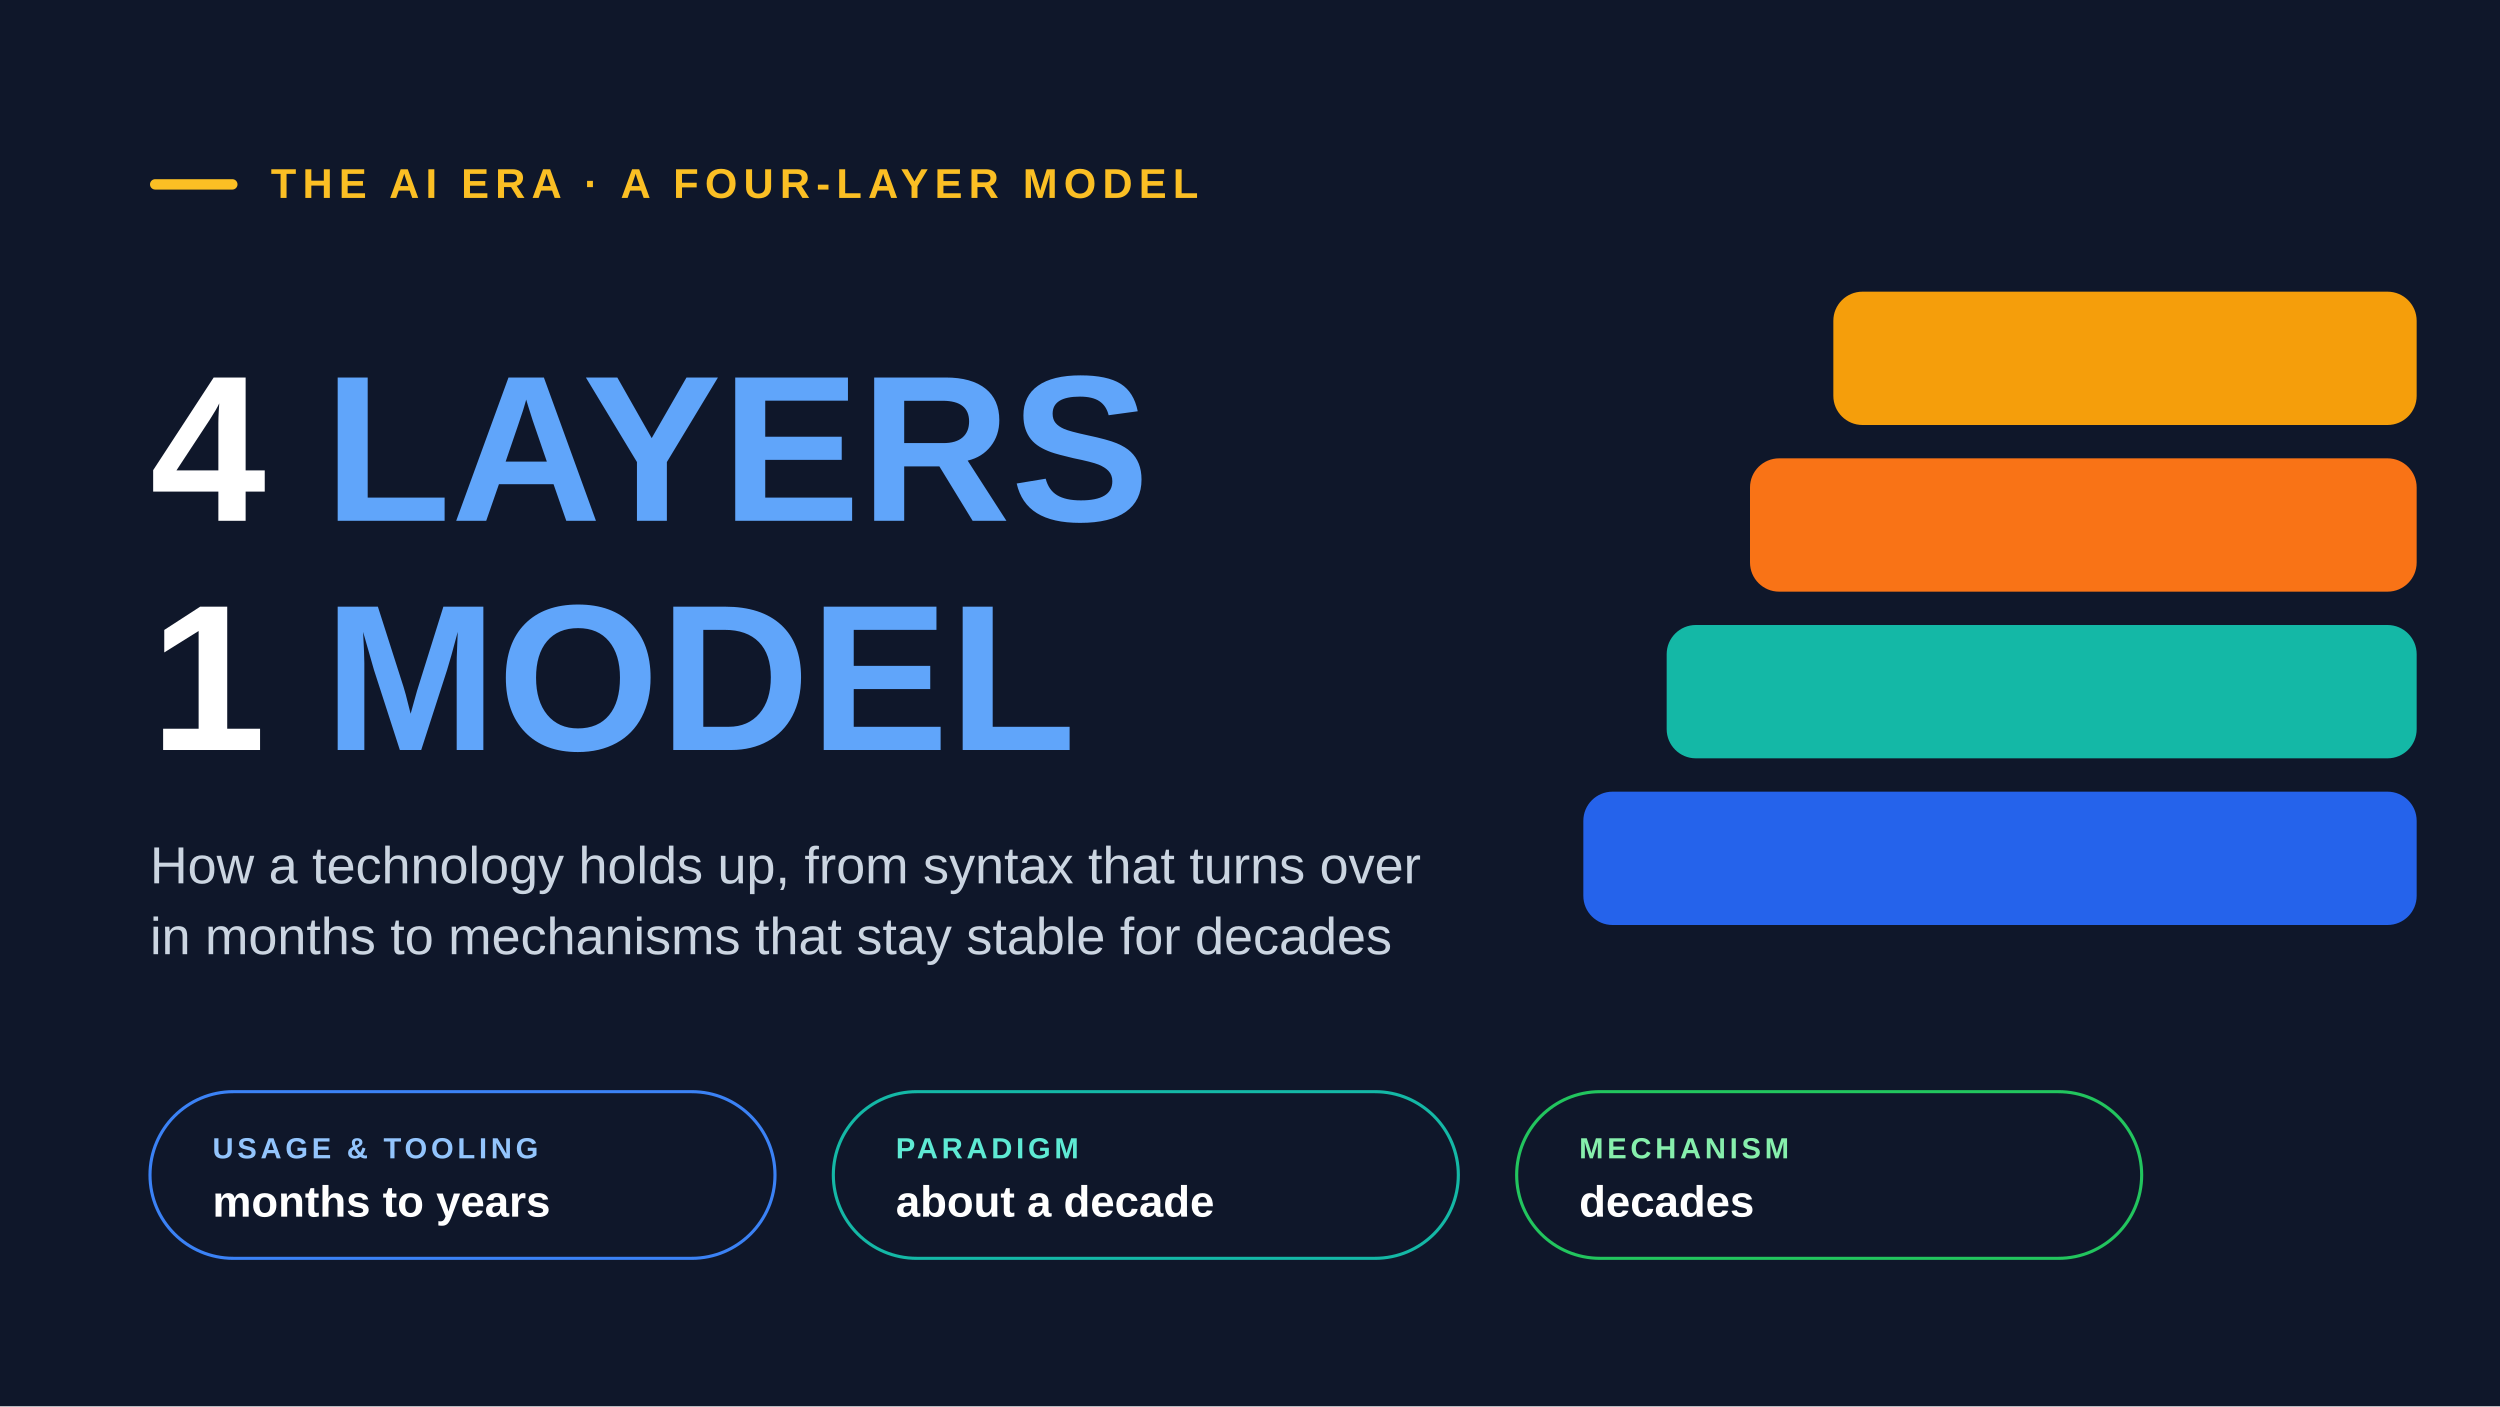
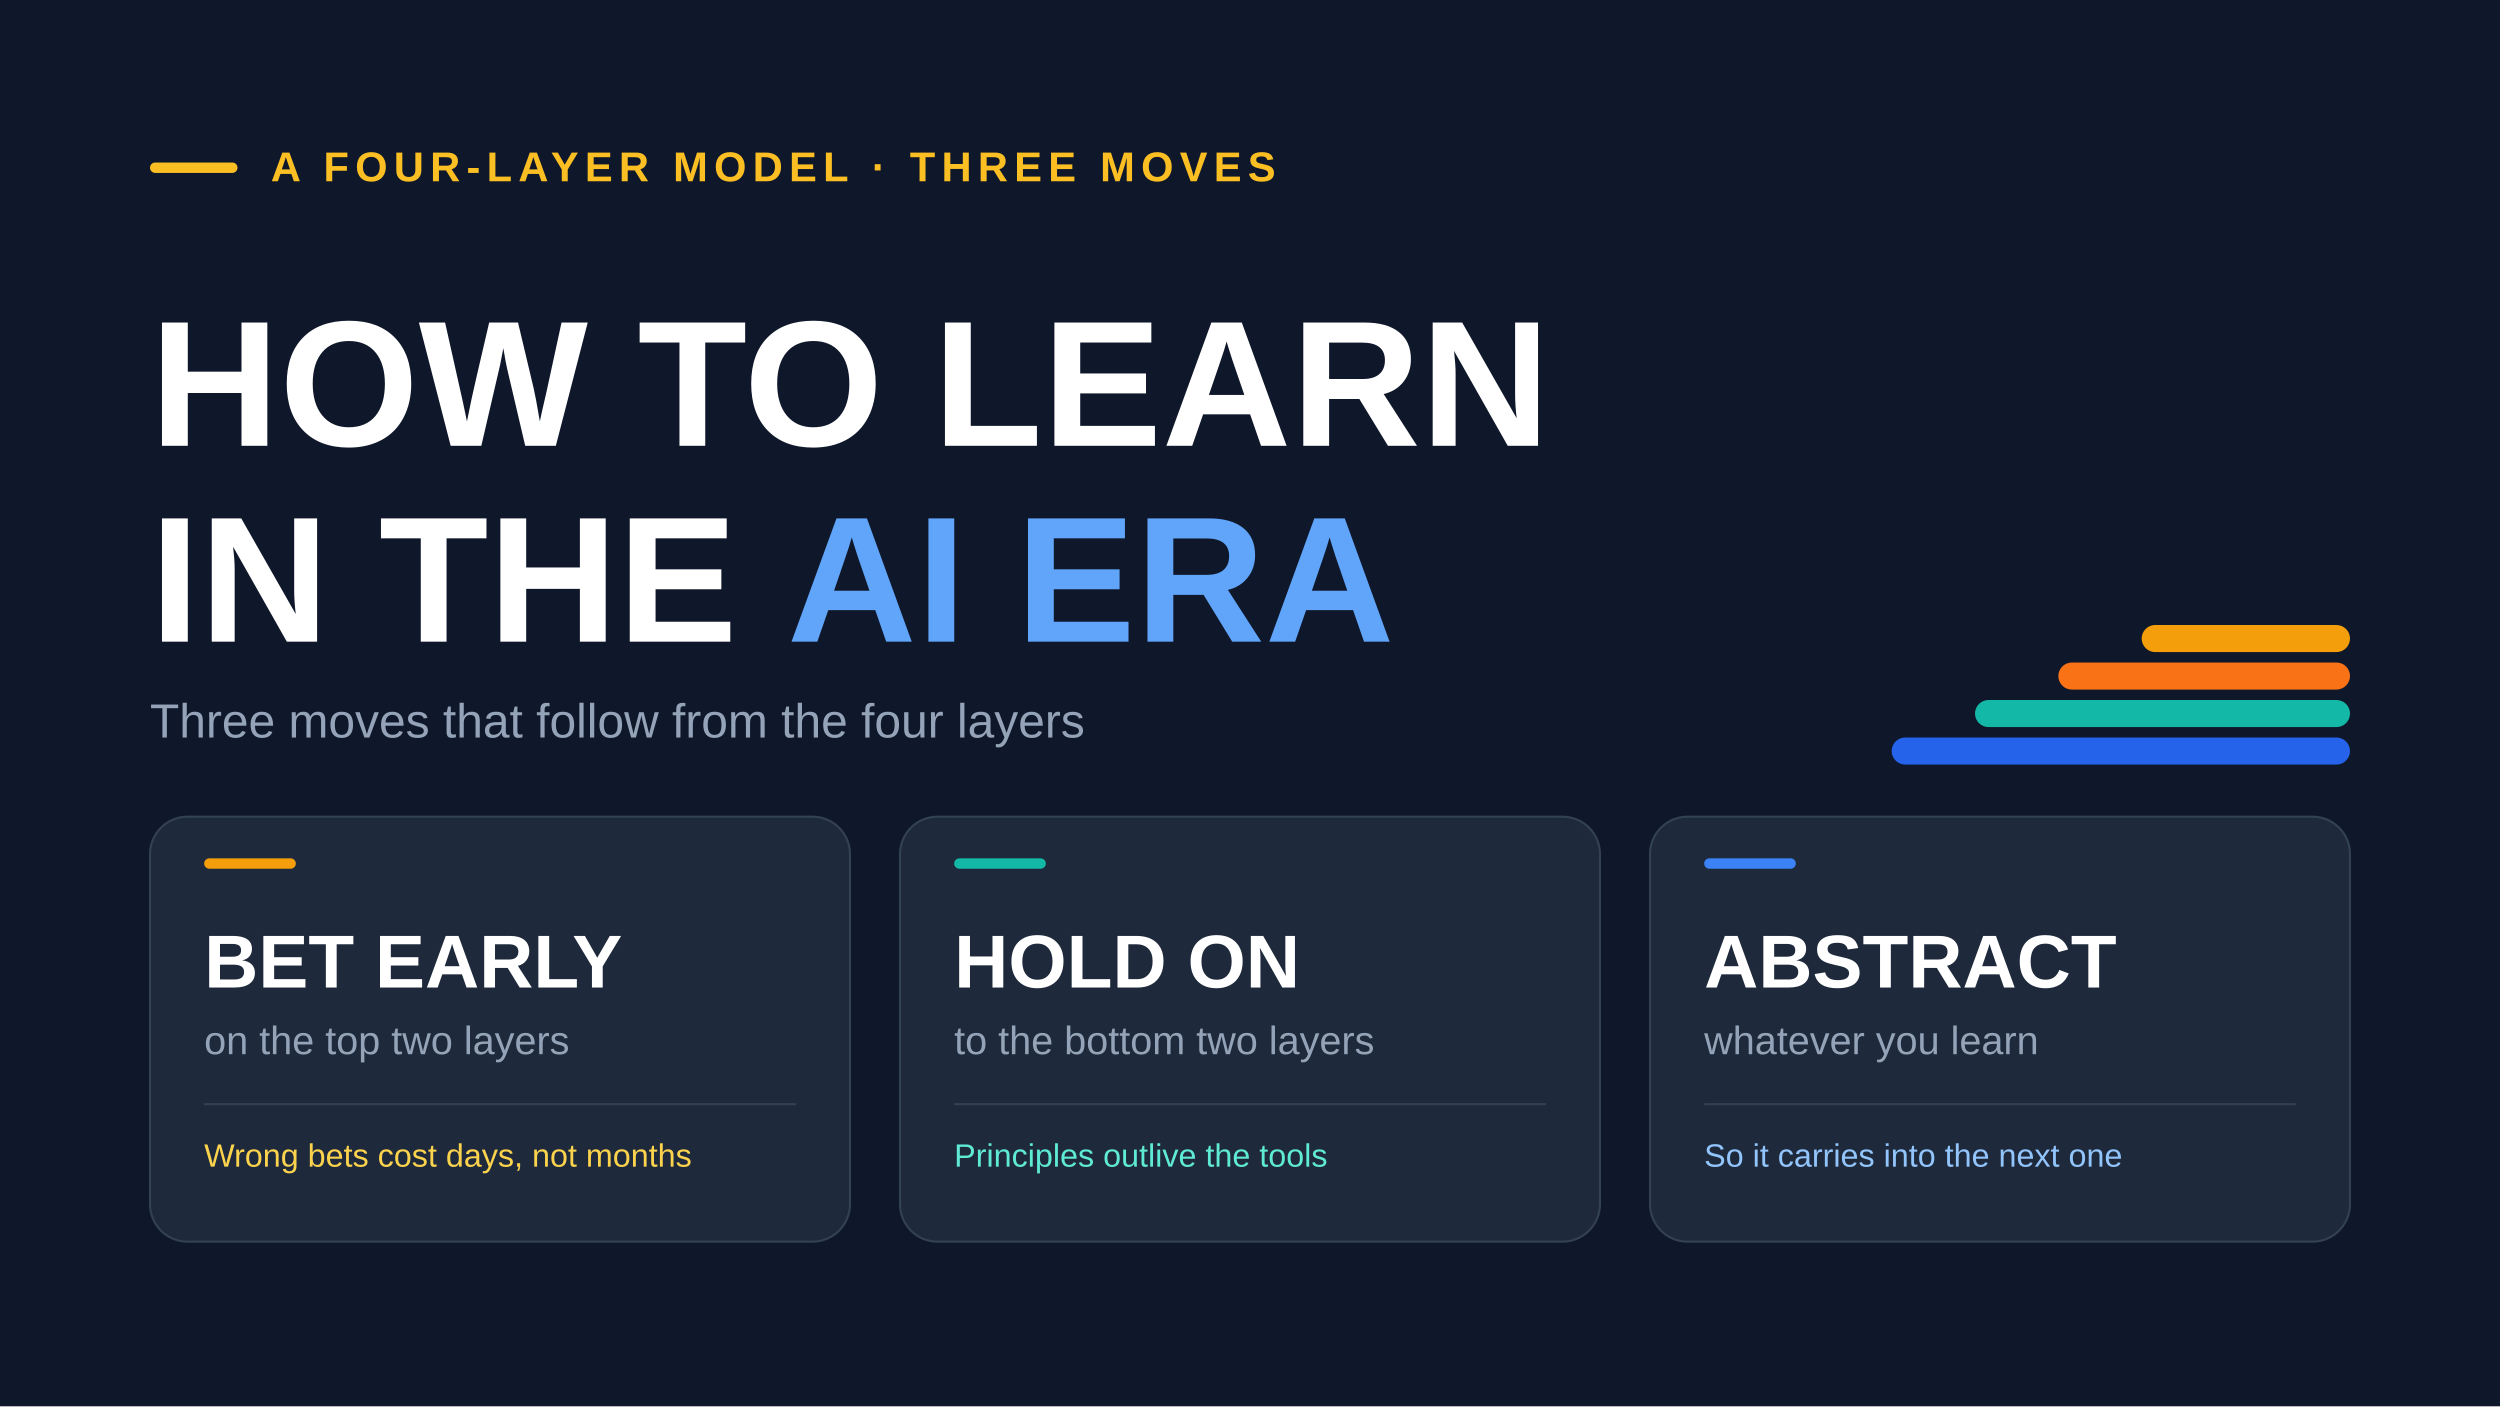
<svg xmlns="http://www.w3.org/2000/svg" viewBox="0 0 1200 675" width="1200" height="675" role="img" aria-labelledby="cvTitle">
  <rect width="1200" height="675" fill="#0f172a" />
  <g font-family="ui-sans-serif, -apple-system, 'Helvetica Neue', Arial, sans-serif">
-     <rect x="72" y="86" width="42" height="5" rx="2.5" fill="#fbbf24" />
-     <text x="130" y="95" font-size="20" font-weight="700" letter-spacing="3" fill="#fbbf24">THE AI ERA · A FOUR-LAYER MODEL</text>
-     <text x="72" y="250" font-size="100" font-weight="800" fill="#ffffff">4 <tspan fill="#60a5fa">LAYERS</tspan>
+     <rect x="72" y="78" width="42" height="5" rx="2.5" fill="#fbbf24" />
+     <text x="130" y="87" font-size="20" font-weight="700" letter-spacing="3" fill="#fbbf24">A FOUR-LAYER MODEL · THREE MOVES</text>
+     <text x="72" y="214" font-size="86" font-weight="800" fill="#ffffff">HOW TO LEARN</text>
+     <text x="72" y="308" font-size="86" font-weight="800" fill="#ffffff">IN THE <tspan fill="#60a5fa">AI ERA</tspan>
    </text>
-     <text x="72" y="360" font-size="100" font-weight="800" fill="#ffffff">1 <tspan fill="#60a5fa">MODEL</tspan>
-     </text>
-     <text x="72" y="424" font-size="25" fill="#cbd5e1">How a technology holds up, from syntax that turns over</text>
-     <text x="72" y="458" font-size="25" fill="#cbd5e1">in months to mechanisms that stay stable for decades</text>
-     <rect x="880" y="140" width="280" height="64" rx="14" fill="#f59e0b" />
-     <rect x="840" y="220" width="320" height="64" rx="14" fill="#f97316" />
-     <rect x="800" y="300" width="360" height="64" rx="14" fill="#14b8a6" />
-     <rect x="760" y="380" width="400" height="64" rx="14" fill="#2563eb" />
-     <rect x="72" y="524" width="300" height="80" rx="40" fill="none" stroke="#3b82f6" stroke-width="1.5" />
-     <text x="102" y="556" font-size="14" font-weight="700" letter-spacing="1.8" fill="#93c5fd">USAGE &amp; TOOLING</text>
-     <text x="102" y="584" font-size="21" font-weight="700" fill="#ffffff">months to years</text>
-     <rect x="400" y="524" width="300" height="80" rx="40" fill="none" stroke="#14b8a6" stroke-width="1.5" />
-     <text x="430" y="556" font-size="14" font-weight="700" letter-spacing="1.8" fill="#5eead4">PARADIGM</text>
-     <text x="430" y="584" font-size="21" font-weight="700" fill="#ffffff">about a decade</text>
-     <rect x="728" y="524" width="300" height="80" rx="40" fill="none" stroke="#22c55e" stroke-width="1.5" />
-     <text x="758" y="556" font-size="14" font-weight="700" letter-spacing="1.8" fill="#86efac">MECHANISM</text>
-     <text x="758" y="584" font-size="21" font-weight="700" fill="#ffffff">decades</text>
+     <text x="72" y="354" font-size="23" fill="#94a3b8">Three moves that follow from the four layers</text>
+     <rect x="1028" y="300" width="100" height="13" rx="6.5" fill="#f59e0b" />
+     <rect x="988" y="318" width="140" height="13" rx="6.5" fill="#f97316" />
+     <rect x="948" y="336" width="180" height="13" rx="6.5" fill="#14b8a6" />
+     <rect x="908" y="354" width="220" height="13" rx="6.5" fill="#2563eb" />
+     <rect x="72" y="392" width="336" height="204" rx="18" fill="#1e293b" stroke="#334155" stroke-width="1" />
+     <rect x="98" y="412" width="44" height="5" rx="2.5" fill="#f59e0b" />
+     <text x="98" y="474" font-size="36" font-weight="800" fill="#ffffff">BET EARLY</text>
+     <text x="98" y="506" font-size="19" fill="#94a3b8">on the top two layers</text>
+     <line x1="98" y1="530" x2="382" y2="530" stroke="#334155" stroke-width="1" />
+     <text x="98" y="560" font-size="15.5" fill="#fcd34d">Wrong bets cost days, not months</text>
+     <rect x="432" y="392" width="336" height="204" rx="18" fill="#1e293b" stroke="#334155" stroke-width="1" />
+     <rect x="458" y="412" width="44" height="5" rx="2.5" fill="#14b8a6" />
+     <text x="458" y="474" font-size="36" font-weight="800" fill="#ffffff">HOLD ON</text>
+     <text x="458" y="506" font-size="19" fill="#94a3b8">to the bottom two layers</text>
+     <line x1="458" y1="530" x2="742" y2="530" stroke="#334155" stroke-width="1" />
+     <text x="458" y="560" font-size="15.5" fill="#5eead4">Principles outlive the tools</text>
+     <rect x="792" y="392" width="336" height="204" rx="18" fill="#1e293b" stroke="#334155" stroke-width="1" />
+     <rect x="818" y="412" width="44" height="5" rx="2.5" fill="#3b82f6" />
+     <text x="818" y="474" font-size="36" font-weight="800" fill="#ffffff">ABSTRACT</text>
+     <text x="818" y="506" font-size="19" fill="#94a3b8">whatever you learn</text>
+     <line x1="818" y1="530" x2="1102" y2="530" stroke="#334155" stroke-width="1" />
+     <text x="818" y="560" font-size="15.5" fill="#93c5fd">So it carries into the next one</text>
  </g>
</svg>
